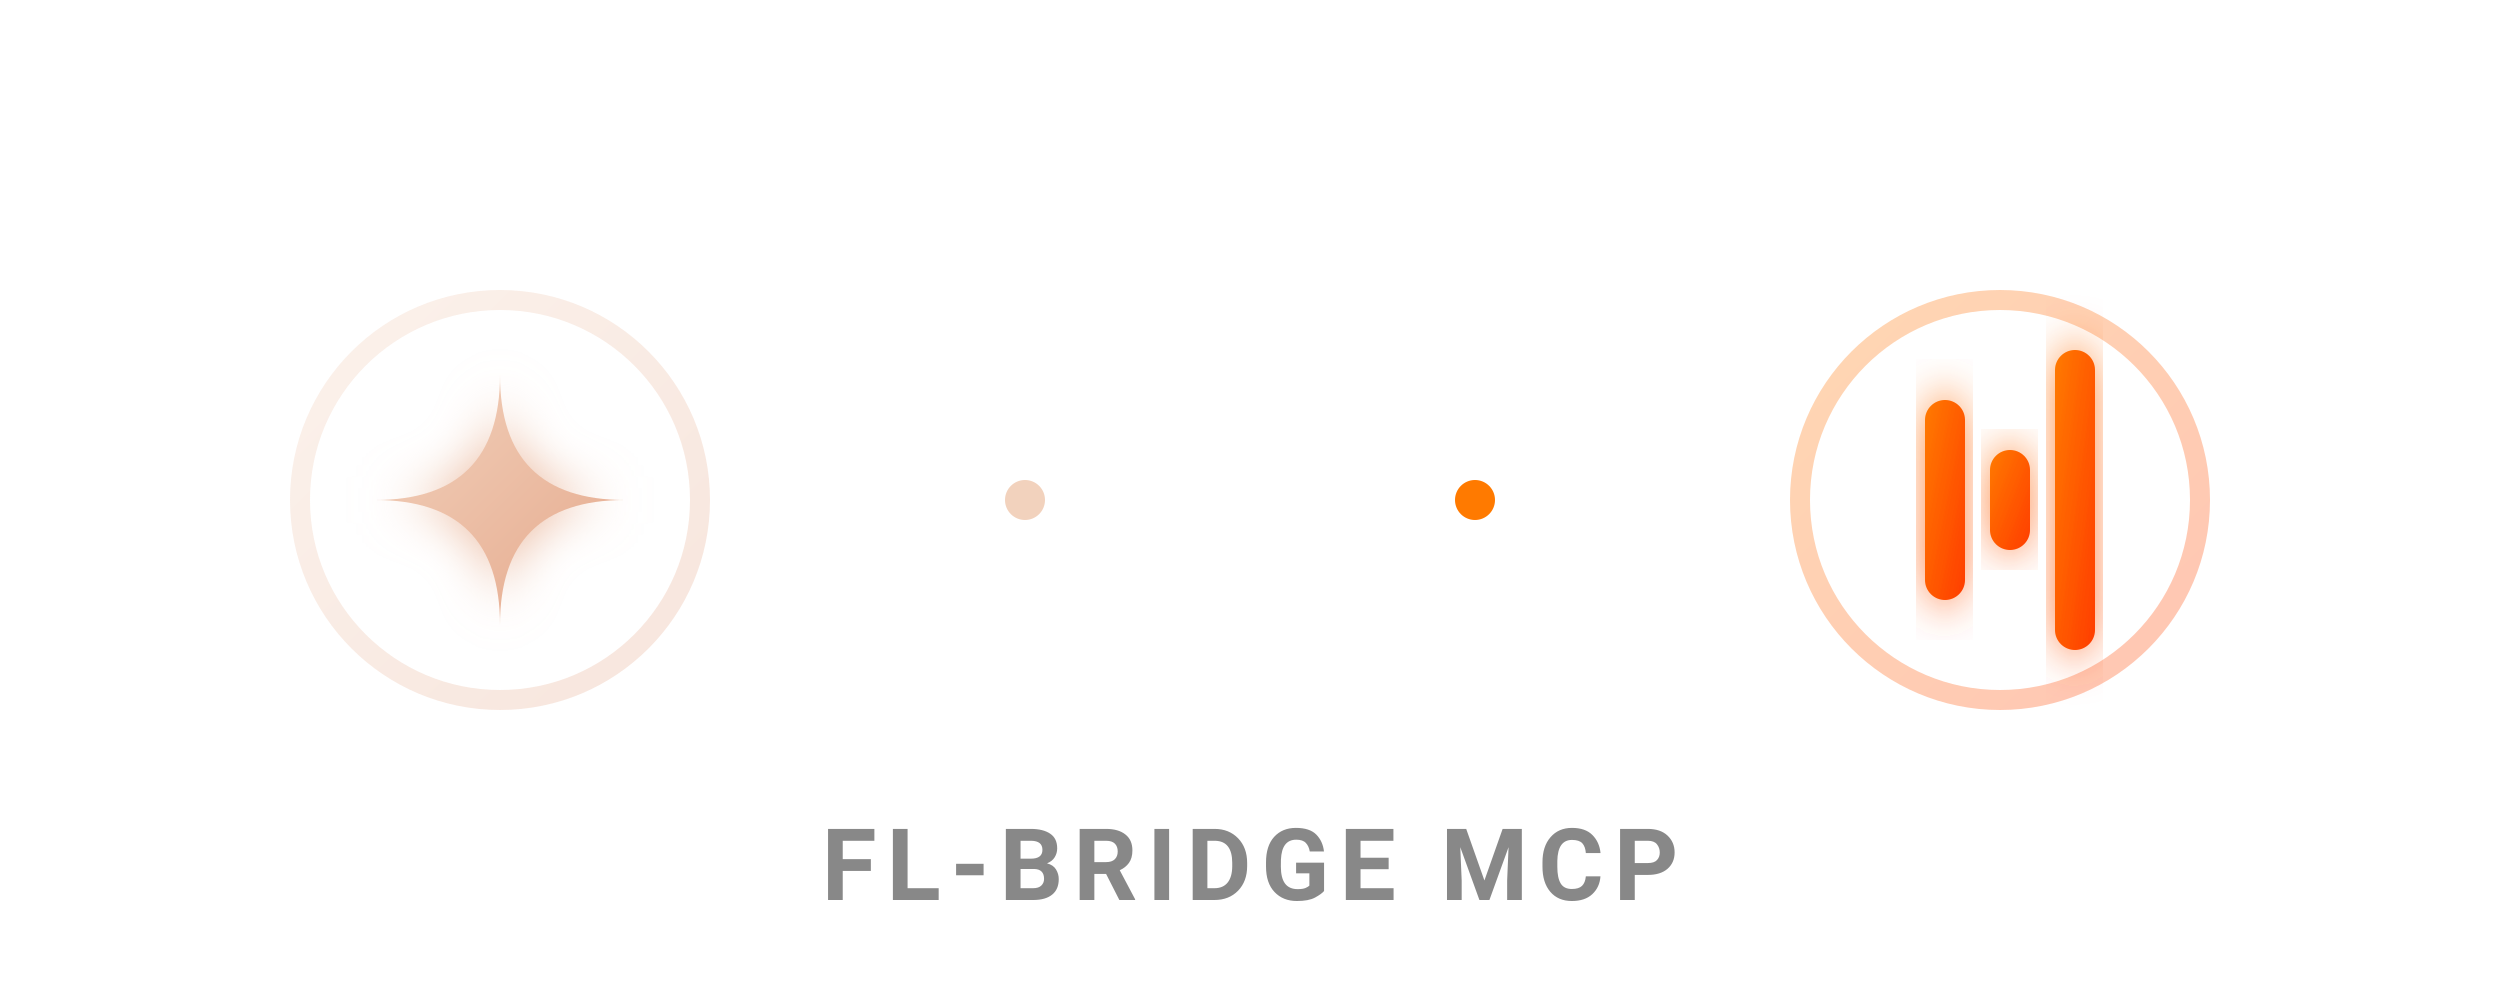
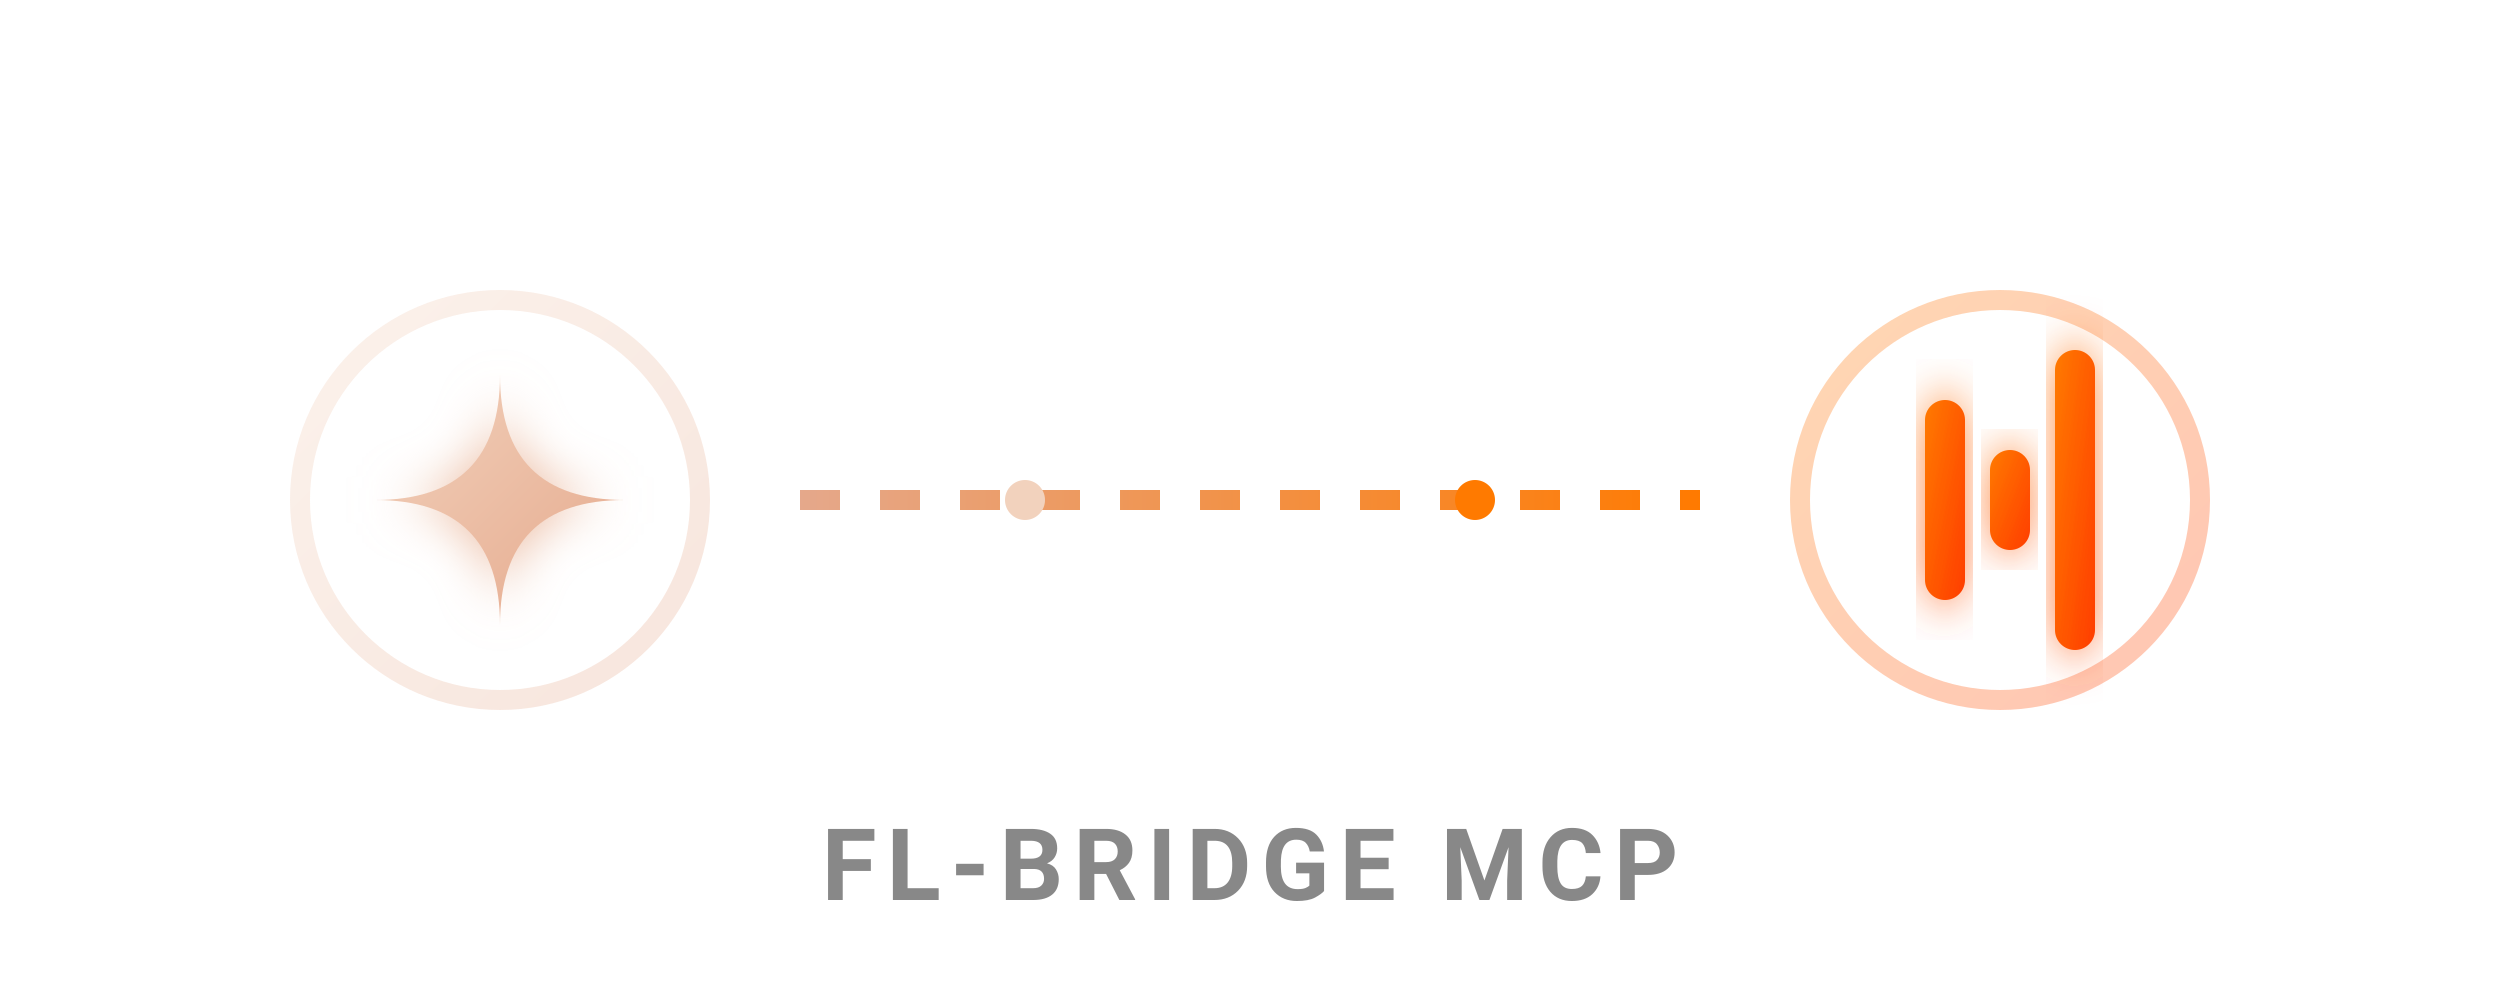
<svg xmlns="http://www.w3.org/2000/svg" viewBox="0 0 500 200" width="100%" height="200">
  <defs>
    <linearGradient id="claudeGrad" x1="0%" y1="0%" x2="100%" y2="100%">
      <stop offset="0%" stop-color="#F2D2BD" />
      <stop offset="100%" stop-color="#E5A88B" />
    </linearGradient>
    <linearGradient id="flGrad" x1="0%" y1="0%" x2="100%" y2="100%">
      <stop offset="0%" stop-color="#FF7A00" />
      <stop offset="100%" stop-color="#FF3D00" />
    </linearGradient>
-     <linearGradient id="bridgeGrad" x1="0%" y1="0%" x2="100%" y2="0%">
+     <linearGradient id="bridgeGrad" gradientUnits="userSpaceOnUse" x1="0" y1="0" x2="180" y2="0">
      <stop offset="0%" stop-color="#E5A88B" />
      <stop offset="100%" stop-color="#FF7A00" />
    </linearGradient>
    <filter id="glow" x="-20%" y="-20%" width="140%" height="140%">
      <feGaussianBlur stdDeviation="5" result="blur" />
      <feComposite in="SourceGraphic" in2="blur" operator="over" />
    </filter>
  </defs>
  <rect width="500" height="200" fill="transparent" rx="16" />
  <g transform="translate(100, 100)">
    <circle cx="0" cy="0" r="40" fill="none" stroke="url(#claudeGrad)" stroke-width="4" opacity="0.3" />
    <path d="M 0 -25 Q 0 0 25 0 Q 0 0 0 25 Q 0 0 -25 0 Q 0 0 0 -25 Z" fill="url(#claudeGrad)" filter="url(#glow)" />
  </g>
  <g transform="translate(160, 100)">
    <path d="M 0 0 L 180 0" stroke="url(#bridgeGrad)" stroke-width="4" stroke-dasharray="8 8" />
    <circle cx="45" cy="0" r="4" fill="#F2D2BD" />
    <circle cx="135" cy="0" r="4" fill="#FF7A00" />
  </g>
  <g transform="translate(400, 100)">
    <circle cx="0" cy="0" r="40" fill="none" stroke="url(#flGrad)" stroke-width="4" opacity="0.3" />
    <rect x="-15" y="-20" width="8" height="40" rx="4" fill="url(#flGrad)" filter="url(#glow)" />
    <rect x="-2" y="-10" width="8" height="20" rx="4" fill="url(#flGrad)" filter="url(#glow)" />
    <rect x="11" y="-30" width="8" height="60" rx="4" fill="url(#flGrad)" filter="url(#glow)" />
  </g>
  <text x="250" y="180" font-family="-apple-system, BlinkMacSystemFont, 'Segoe UI', Roboto, Helvetica, Arial, sans-serif" font-size="20" font-weight="bold" fill="#888888" text-anchor="middle" letter-spacing="2">FL-BRIDGE MCP</text>
</svg>
